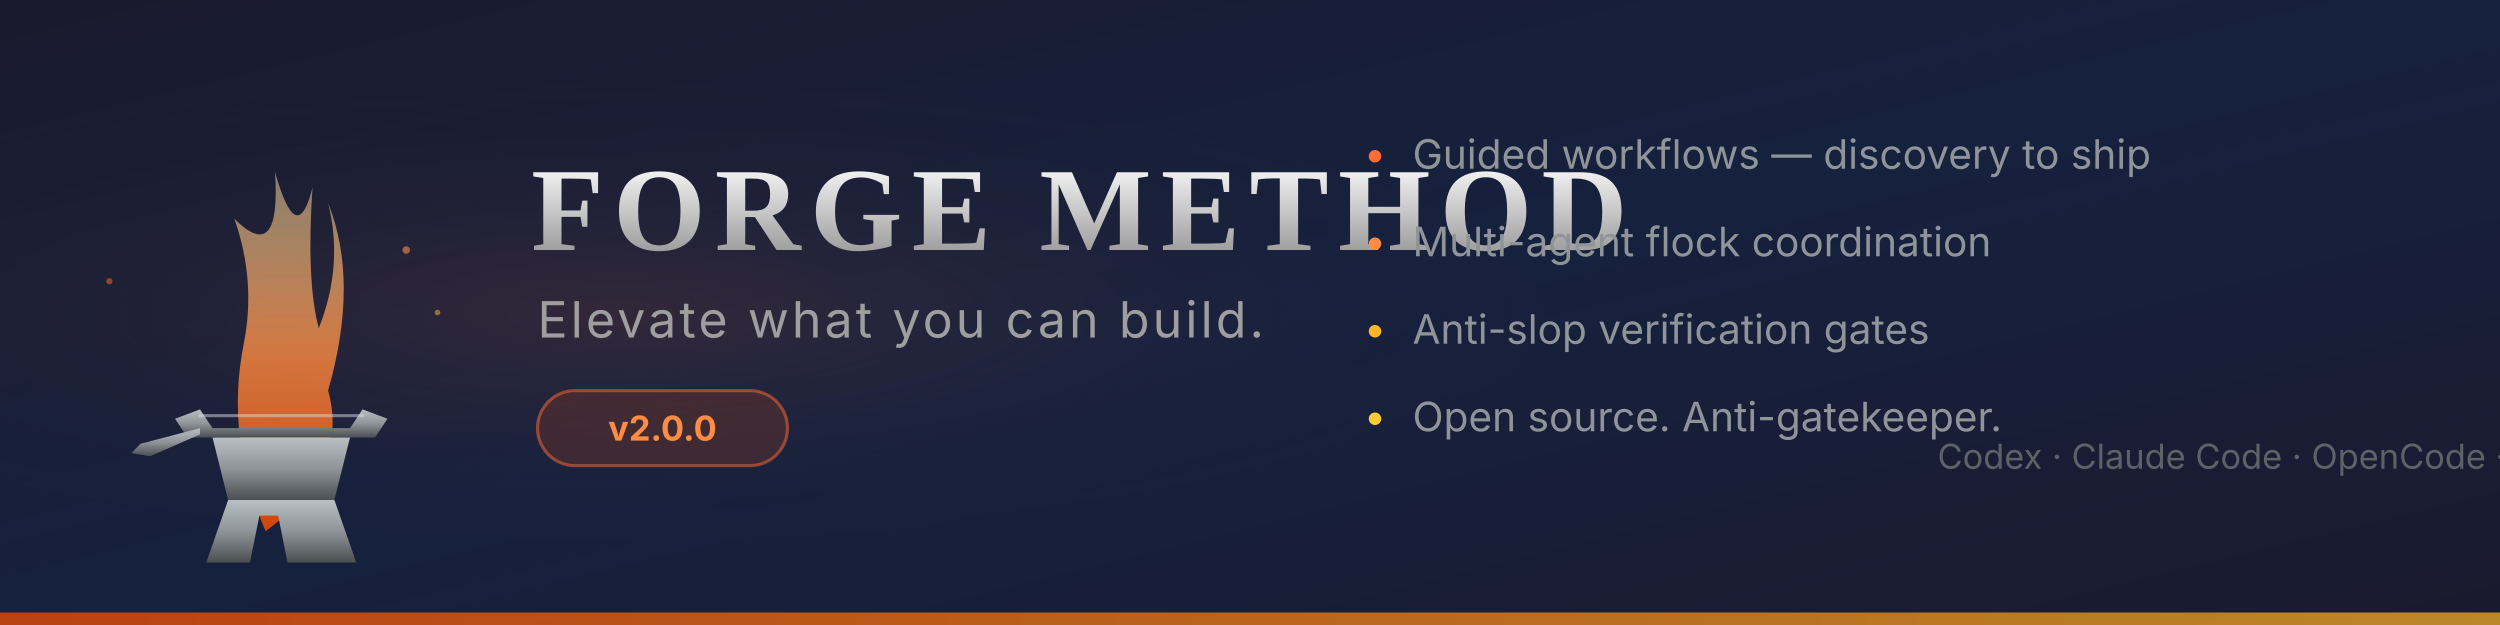
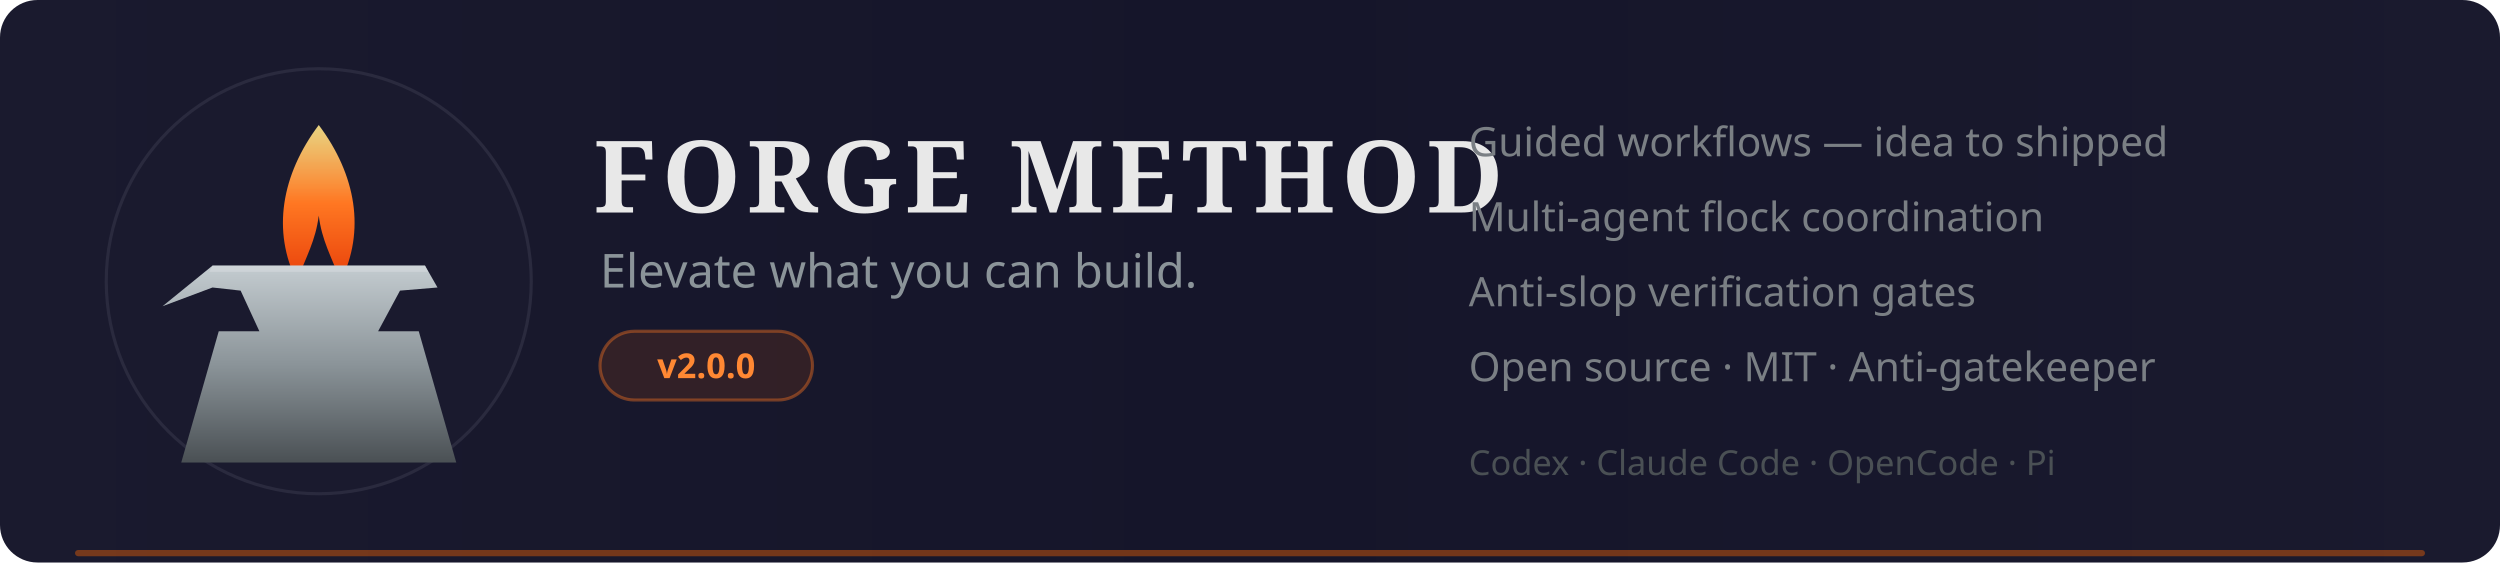
- <svg xmlns="http://www.w3.org/2000/svg" viewBox="0 0 800 200" width="800" height="200" role="img" aria-label="Forge Method banner">
+ <svg xmlns="http://www.w3.org/2000/svg" viewBox="0 0 800 180" width="800" height="180" role="img" aria-label="Forge Method banner">
  <defs>
-     <linearGradient id="bgGrad" x1="0%" y1="0%" x2="100%" y2="100%">
+     <linearGradient id="bg" x1="0%" y1="0%" x2="100%" y2="0%">
      <stop offset="0%" stop-color="#1a1a2e" />
-       <stop offset="50%" stop-color="#16213e" />
+       <stop offset="50%" stop-color="#15152a" />
      <stop offset="100%" stop-color="#1a1a2e" />
    </linearGradient>
-     <radialGradient id="emberBg" cx="25%" cy="50%" r="40%">
-       <stop offset="0%" stop-color="#ff6b35" stop-opacity="0.12" />
-       <stop offset="100%" stop-color="#1a1a2e" stop-opacity="0" />
-     </radialGradient>
-     <linearGradient id="steelG" x1="0%" y1="0%" x2="0%" y2="100%">
-       <stop offset="0%" stop-color="#b8c0c4" />
-       <stop offset="50%" stop-color="#8e9497" />
-       <stop offset="100%" stop-color="#4a4f52" />
+     <linearGradient id="steel2" x1="0%" y1="0%" x2="0%" y2="100%">
+       <stop offset="0%" stop-color="#c4ccd0" />
+       <stop offset="50%" stop-color="#8b9499" />
+       <stop offset="100%" stop-color="#4a5054" />
    </linearGradient>
-     <linearGradient id="flameG" x1="50%" y1="100%" x2="50%" y2="0%">
-       <stop offset="0%" stop-color="#ff4e00" />
-       <stop offset="50%" stop-color="#ff8c42" />
-       <stop offset="100%" stop-color="#ffe6a7" stop-opacity="0.6" />
-     </linearGradient>
-     <linearGradient id="textG" x1="0%" y1="0%" x2="0%" y2="100%">
-       <stop offset="0%" stop-color="#f0f0f0" />
-       <stop offset="100%" stop-color="#9e9e9e" />
-     </linearGradient>
-     <linearGradient id="accentG" x1="0%" y1="0%" x2="100%" y2="0%">
-       <stop offset="0%" stop-color="#ff4e00" />
-       <stop offset="100%" stop-color="#ffb627" />
+     <linearGradient id="flame2" x1="50%" y1="100%" x2="50%" y2="0%">
+       <stop offset="0%" stop-color="#e8400a" />
+       <stop offset="50%" stop-color="#ff7722" />
+       <stop offset="100%" stop-color="#ffe88a" stop-opacity="0.9" />
    </linearGradient>
  </defs>
-   <rect width="800" height="200" fill="url(#bgGrad)" />
-   <rect width="800" height="200" fill="url(#emberBg)" />
-   <rect x="0" y="196" width="800" height="4" fill="url(#accentG)" opacity="0.7" />
-   <g transform="translate(40, 30)">
-     <path d="M 45 140 Q 32 110 38 80 Q 42 60 35 40 Q 50 55 48 25 Q 55 50 60 30 Q 58 60 62 75 Q 70 55 65 35 Q 75 60 65 95 Q 72 120 45 140 Z" fill="url(#flameG)" opacity="0.8" />
-     <path d="M 20 110 L 80 110 L 84 104 L 76 101 L 72 107 L 28 107 L 24 101 L 16 104 Z" fill="url(#steelG)" />
-     <path d="M 24 107 L 5 112 L 2 115 L 8 116 L 24 109 Z" fill="url(#steelG)" />
-     <path d="M 28 110 L 72 110 L 67 130 L 33 130 Z" fill="url(#steelG)" />
-     <path d="M 33 130 L 67 130 L 74 150 L 52 150 L 49 135 L 43 135 L 40 150 L 26 150 Z" fill="url(#steelG)" />
-     <line x1="24" y1="103" x2="76" y2="103" stroke="#d5dade" stroke-width="1" opacity="0.5" stroke-linecap="round" />
-     <circle cx="90" cy="50" r="1.2" fill="#ff8c42" opacity="0.6" />
-     <circle cx="100" cy="70" r="0.9" fill="#ffb627" opacity="0.5" />
-     <circle cx="-5" cy="60" r="1.0" fill="#ff6b35" opacity="0.5" />
+   <rect width="800" height="180" fill="url(#bg)" rx="12" />
+   <rect x="24" y="176" width="752" height="2" fill="#ff6600" opacity="0.4" rx="1" />
+   <g transform="translate(30, 18)">
+     <circle cx="72" cy="72" r="68" fill="#1a1a2e" stroke="#2a2a3e" stroke-width="1" />
+     <path d="M 72,22 C 60,38 57,56 65,72 C 68,64 71,59 72,51 C 73,59 76,64 79,72 C 87,56 84,38 72,22 Z" fill="url(#flame2)" />
+     <path d="M 22,80 L 38,67 L 106,67 L 110,74 L 98,75 L 91,88 L 104,88 L 116,130 L 28,130 L 40,88 L 53,88 L 47,75 L 38,74 Z" fill="url(#steel2)" />
+     <path d="M 38,67 L 106,67 L 107,69 L 37,69 Z" fill="#d5dade" opacity="0.6" />
  </g>
-   <text x="170" y="80" font-family="Georgia, 'Times New Roman', serif" font-size="38" font-weight="bold" fill="url(#textG)" letter-spacing="3">FORGE METHOD</text>
-   <text x="172" y="108" font-family="system-ui, -apple-system, sans-serif" font-size="16" fill="#9e9e9e" letter-spacing="1">Elevate what you can build.</text>
-   <rect x="172" y="125" width="80" height="24" rx="12" fill="#ff4e00" opacity="0.15" />
-   <rect x="172" y="125" width="80" height="24" rx="12" fill="none" stroke="#ff6b35" stroke-width="1" opacity="0.5" />
-   <text x="212" y="141" text-anchor="middle" font-family="system-ui, -apple-system, sans-serif" font-size="11" font-weight="bold" fill="#ff8c42">v2.0.0</text>
-   <g transform="translate(440, 50)" font-family="system-ui, -apple-system, sans-serif" font-size="13" fill="#8e9497">
-     <circle cx="0" cy="0" r="2" fill="#ff6b35" />
-     <text x="12" y="4">Guided workflows — discovery to ship</text>
-     <circle cx="0" cy="28" r="2" fill="#ff8c42" />
-     <text x="12" y="32">Multi-agent flock coordination</text>
-     <circle cx="0" cy="56" r="2" fill="#ffb627" />
-     <text x="12" y="60">Anti-slop verification gates</text>
-     <circle cx="0" cy="84" r="2" fill="#ffcc33" />
-     <text x="12" y="88">Open source. Anti-gatekeeper.</text>
+   <text x="190" y="68" font-family="Georgia, serif" font-size="32" font-weight="bold" fill="#e8e8e8" letter-spacing="2">FORGE METHOD</text>
+   <text x="192" y="92" font-family="system-ui, sans-serif" font-size="15" fill="#8b9499">Elevate what you can build.</text>
+   <rect x="192" y="106" width="68" height="22" rx="11" fill="#ff6600" fill-opacity="0.12" stroke="#ff7722" stroke-width="1" stroke-opacity="0.4" />
+   <text x="226" y="121" text-anchor="middle" font-family="system-ui, sans-serif" font-size="11" font-weight="bold" fill="#ff8833">v2.0.0</text>
+   <g font-family="system-ui, sans-serif" font-size="13" fill="#7a7f84">
+     <text x="470" y="50">Guided workflows — idea to shipped</text>
+     <text x="470" y="74">Multi-agent flock coordination</text>
+     <text x="470" y="98">Anti-slop verification gates</text>
+     <text x="470" y="122">Open source · MIT · Anti-gatekeeper</text>
  </g>
-   <g transform="translate(620, 150)" font-family="system-ui, -apple-system, sans-serif" font-size="11" fill="#5c6366">
-     <text x="0" y="0">Codex · Claude Code · OpenCode · Pi</text>
-   </g>
+   <text x="470" y="152" font-family="system-ui, sans-serif" font-size="11" fill="#4a5054">Codex · Claude Code · OpenCode · Pi</text>
</svg>
